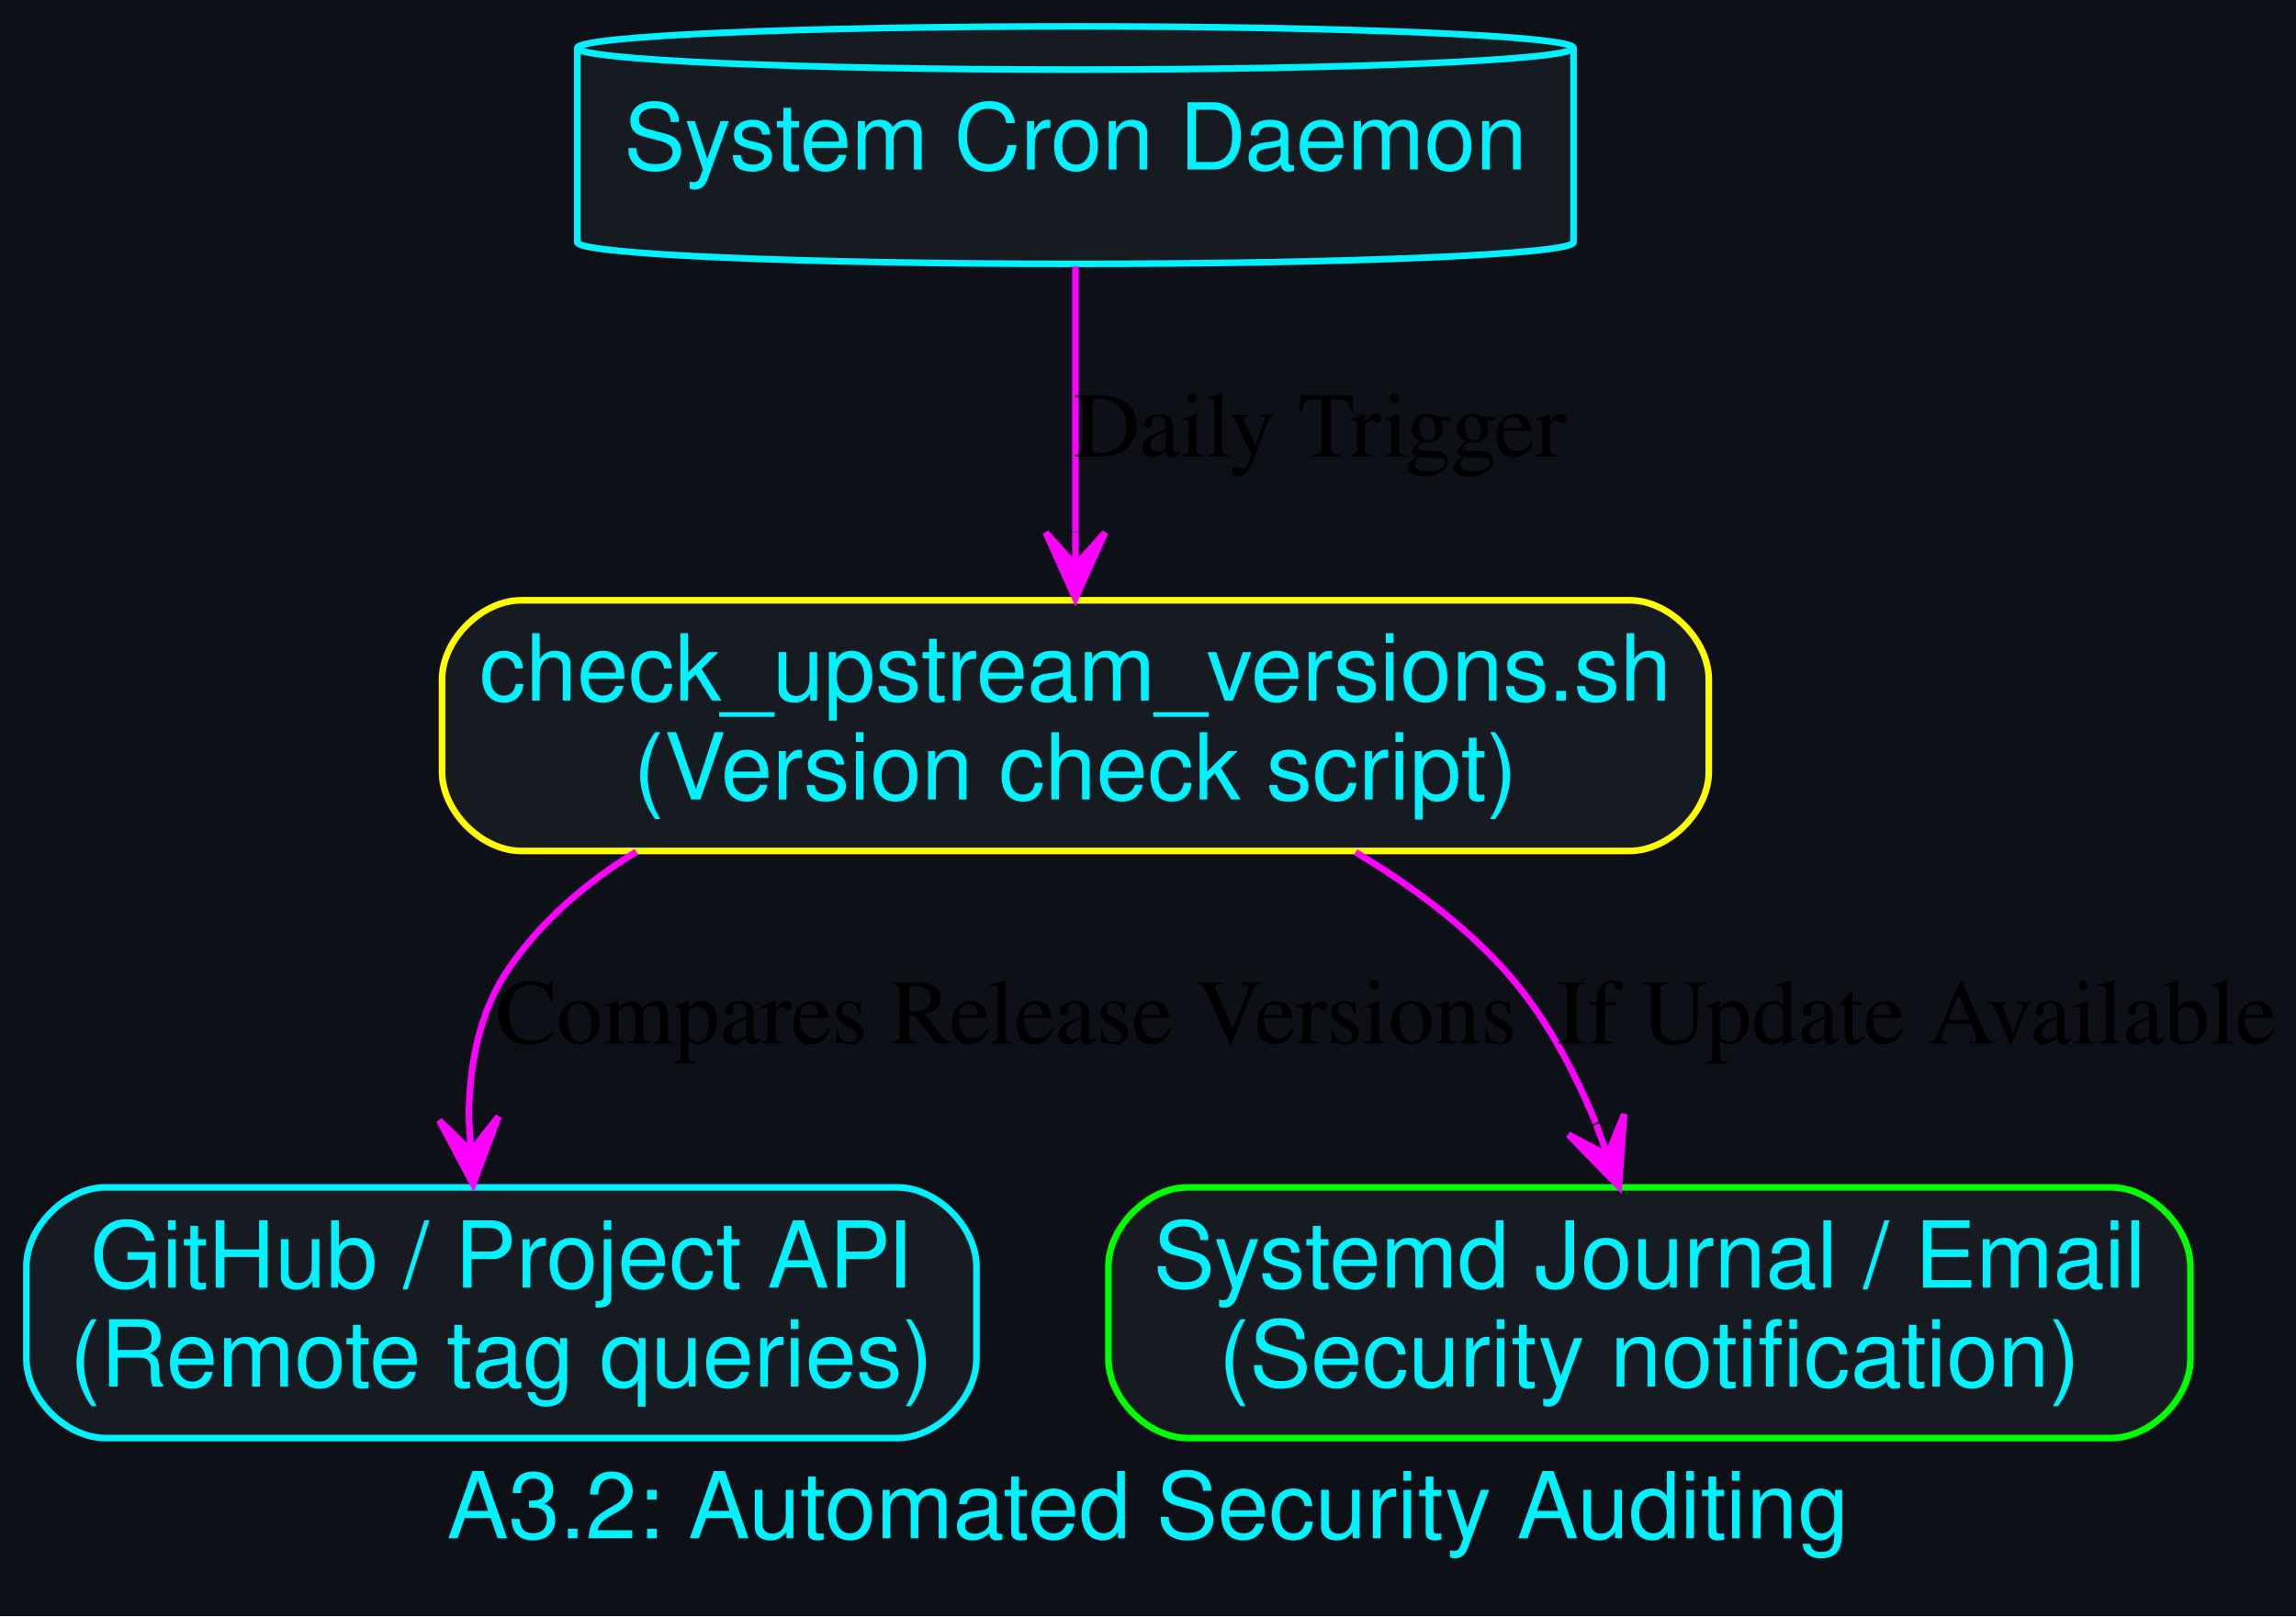
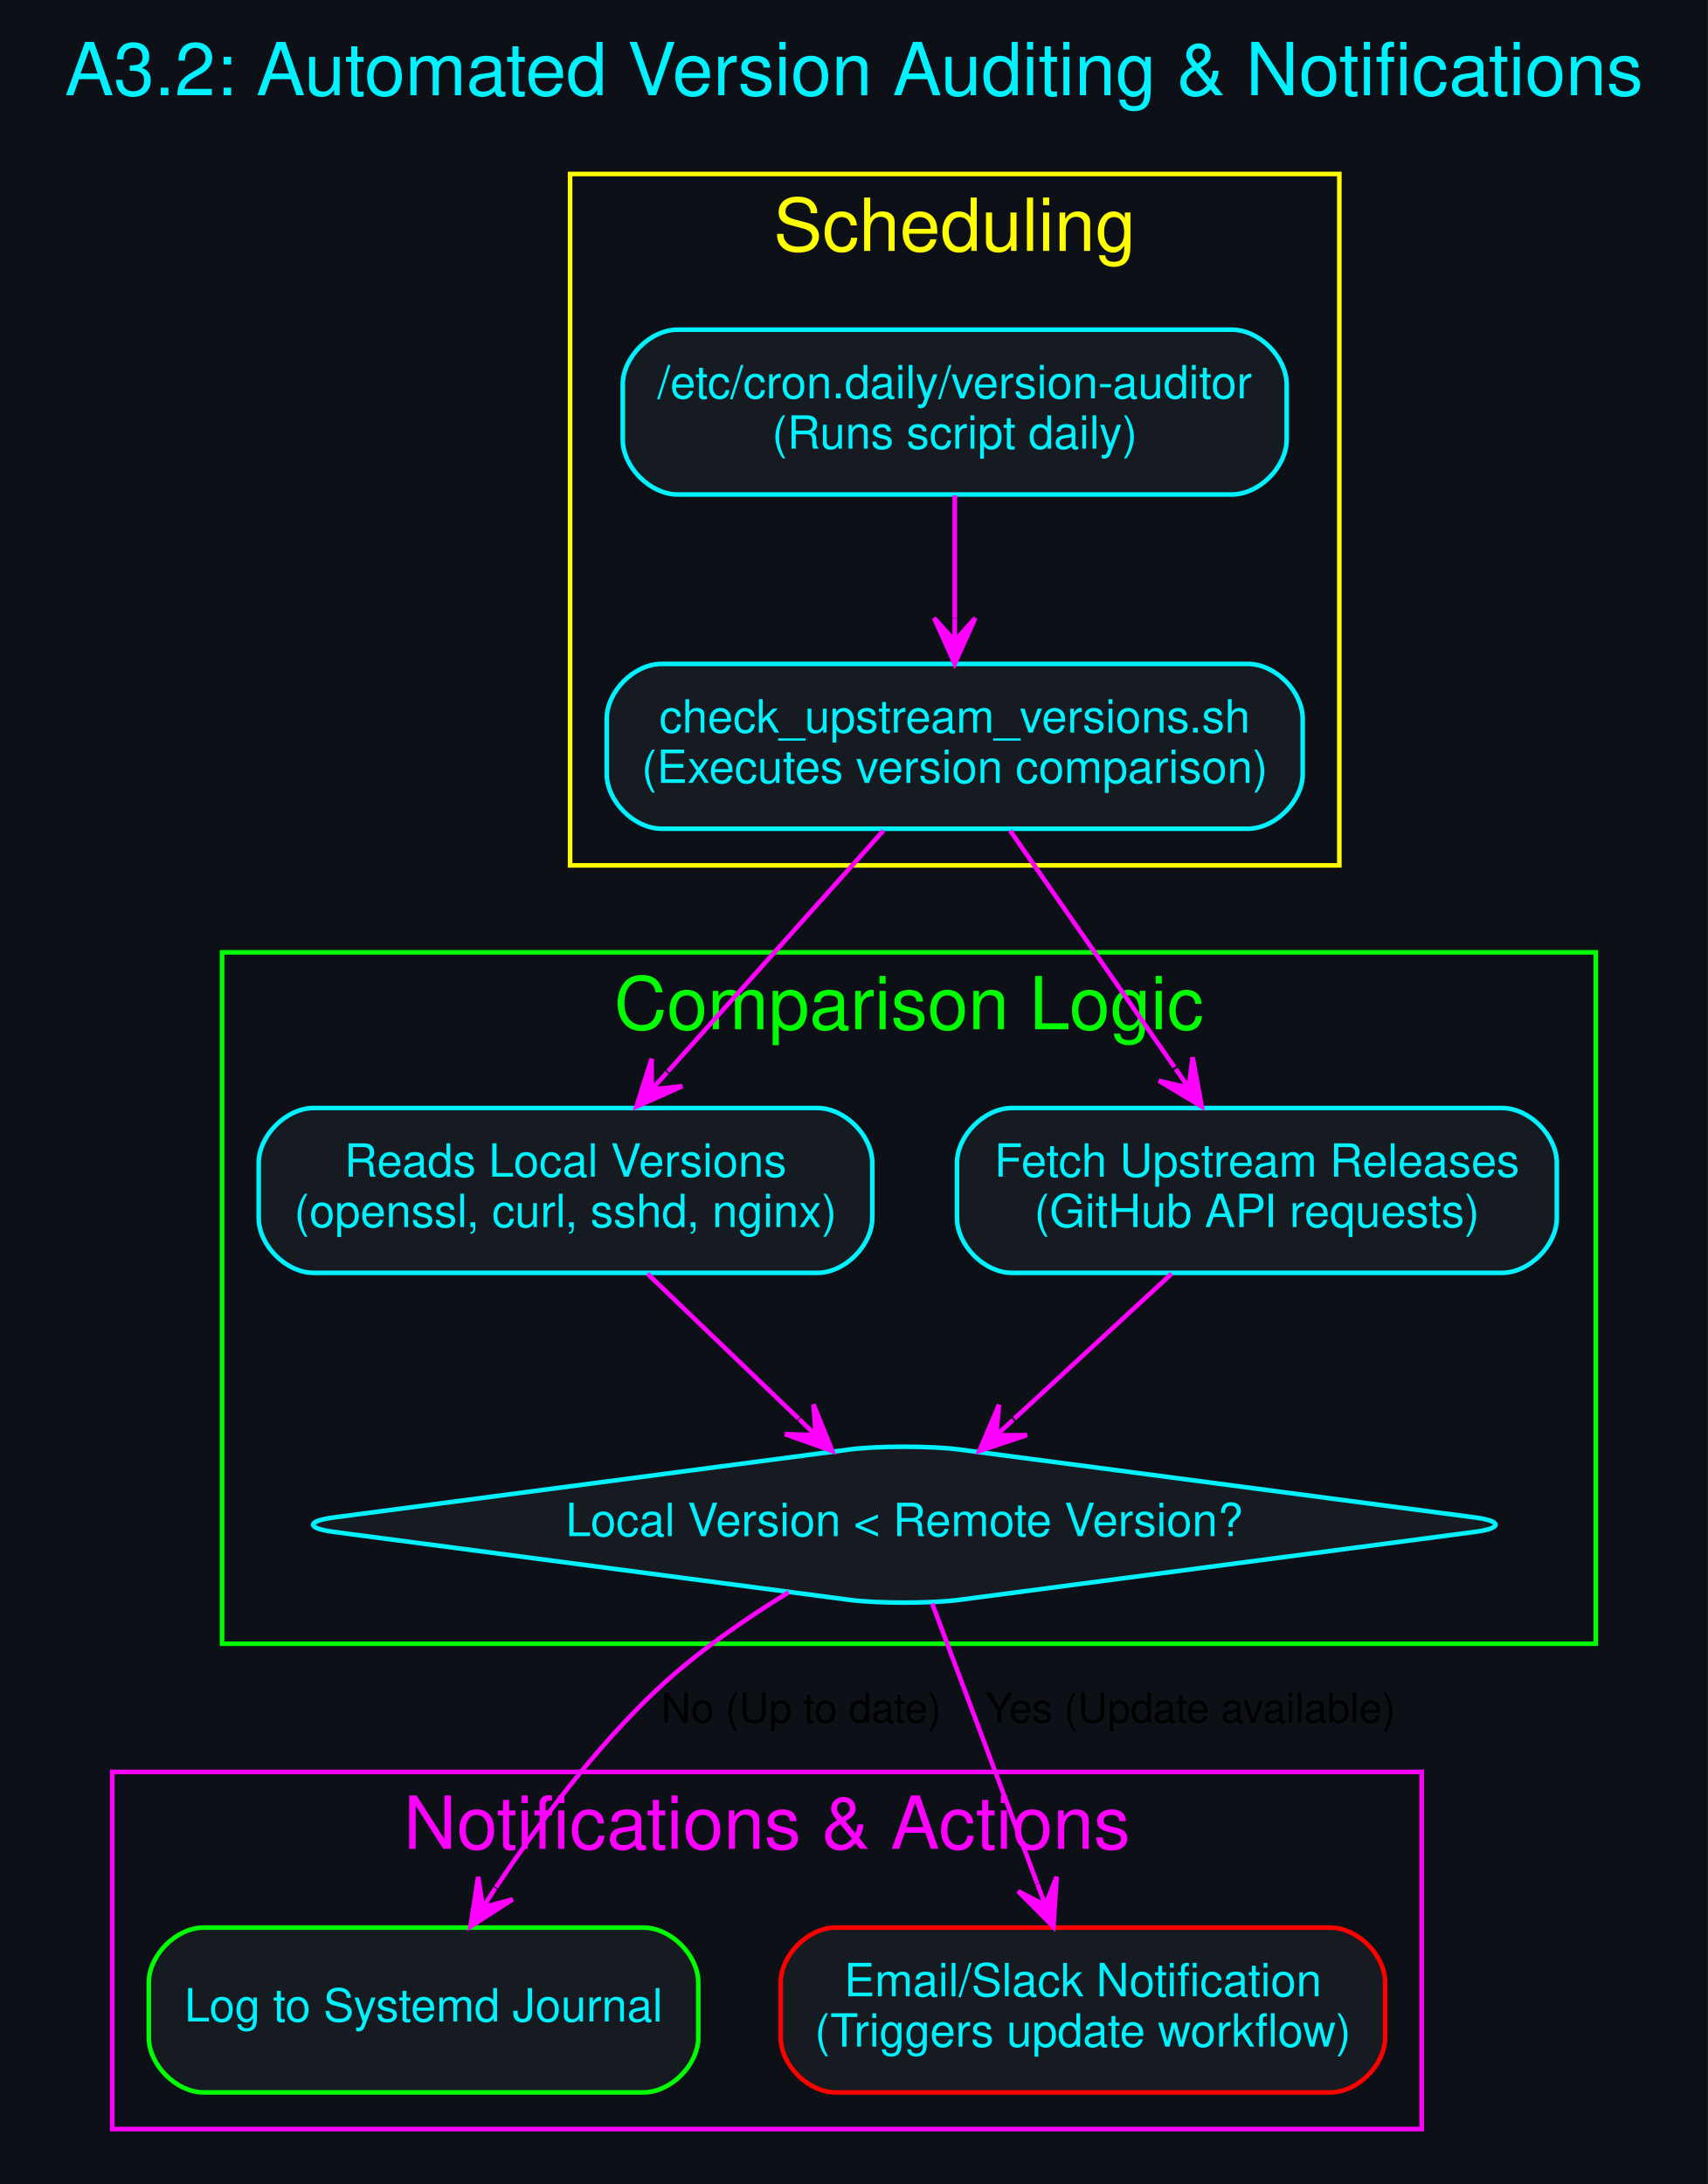
- <svg xmlns="http://www.w3.org/2000/svg" width="348pt" height="245pt" viewBox="0.00 0.00 348.00 245.00">
-   <g id="graph0" class="graph" transform="scale(1 1) rotate(0) translate(4 241)">
-     <polygon fill="#0d1117" stroke="transparent" points="-4,4 -4,-241 344,-241 344,4 -4,4" />
-     <text text-anchor="middle" x="170" y="-7.8" font-family="Helvetica,sans-Serif" font-size="14.00" fill="#00f2ff">A3.2: Automated Security Auditing</text>
+ <svg xmlns="http://www.w3.org/2000/svg" width="373pt" height="477pt" viewBox="0.00 0.00 373.00 477.00">
+   <g id="graph0" class="graph" transform="scale(1 1) rotate(0) translate(4 473)">
+     <polygon fill="#0d1117" stroke="transparent" points="-4,4 -4,-473 369,-473 369,4 -4,4" />
+     <text text-anchor="middle" x="182.5" y="-452.2" font-family="Helvetica,sans-Serif" font-size="16.00" fill="#00f2ff">A3.2: Automated Version Auditing &amp; Notifications</text>
+     <g id="clust1" class="cluster">
+       <polygon fill="#0d1117" stroke="#ffff00" points="120.5,-284 120.5,-435 288.5,-435 288.5,-284 120.5,-284" />
+       <text text-anchor="middle" x="204.5" y="-418.2" font-family="Helvetica,sans-Serif" font-size="16.00" fill="#ffff00">Scheduling</text>
+     </g>
+     <g id="clust2" class="cluster">
+       <polygon fill="#0d1117" stroke="#00ff00" points="44.5,-114 44.5,-265 344.5,-265 344.5,-114 44.5,-114" />
+       <text text-anchor="middle" x="194.5" y="-248.2" font-family="Helvetica,sans-Serif" font-size="16.00" fill="#00ff00">Comparison Logic</text>
+     </g>
+     <g id="clust3" class="cluster">
+       <polygon fill="#0d1117" stroke="#ff00ff" points="20.5,-8 20.5,-86 306.5,-86 306.5,-8 20.5,-8" />
+       <text text-anchor="middle" x="163.5" y="-69.2" font-family="Helvetica,sans-Serif" font-size="16.00" fill="#ff00ff">Notifications &amp; Actions</text>
+     </g>
    <g id="node1" class="node">
-       <path fill="#161b22" stroke="#00f2ff" d="M234.5,-233.73C234.5,-235.53 200.66,-237 159,-237 117.34,-237 83.5,-235.53 83.5,-233.73 83.5,-233.73 83.5,-204.27 83.5,-204.27 83.5,-202.47 117.34,-201 159,-201 200.66,-201 234.5,-202.47 234.5,-204.27 234.5,-204.27 234.5,-233.73 234.5,-233.73" />
-       <path fill="none" stroke="#00f2ff" d="M234.5,-233.73C234.5,-231.92 200.66,-230.45 159,-230.45 117.34,-230.45 83.5,-231.92 83.5,-233.73" />
-       <text text-anchor="middle" x="159" y="-215.3" font-family="Helvetica,sans-Serif" font-size="14.00" fill="#00f2ff">System Cron Daemon</text>
+       <path fill="#161b22" stroke="#00f2ff" d="M265,-401C265,-401 144,-401 144,-401 138,-401 132,-395 132,-389 132,-389 132,-377 132,-377 132,-371 138,-365 144,-365 144,-365 265,-365 265,-365 271,-365 277,-371 277,-377 277,-377 277,-389 277,-389 277,-395 271,-401 265,-401" />
+       <text text-anchor="middle" x="204.5" y="-386" font-family="Helvetica,sans-Serif" font-size="10.00" fill="#00f2ff">/etc/cron.daily/version-auditor</text>
+       <text text-anchor="middle" x="204.5" y="-375" font-family="Helvetica,sans-Serif" font-size="10.00" fill="#00f2ff">(Runs script daily)</text>
    </g>
    <g id="node2" class="node">
-       <path fill="#161b22" stroke="#ffff00" d="M243,-150C243,-150 75,-150 75,-150 69,-150 63,-144 63,-138 63,-138 63,-124 63,-124 63,-118 69,-112 75,-112 75,-112 243,-112 243,-112 249,-112 255,-118 255,-124 255,-124 255,-138 255,-138 255,-144 249,-150 243,-150" />
-       <text text-anchor="middle" x="159" y="-134.8" font-family="Helvetica,sans-Serif" font-size="14.00" fill="#00f2ff">check_upstream_versions.sh</text>
-       <text text-anchor="middle" x="159" y="-119.8" font-family="Helvetica,sans-Serif" font-size="14.00" fill="#00f2ff">(Version check script)</text>
+       <path fill="#161b22" stroke="#00f2ff" d="M268.5,-328C268.5,-328 140.5,-328 140.5,-328 134.5,-328 128.5,-322 128.5,-316 128.5,-316 128.5,-304 128.5,-304 128.5,-298 134.5,-292 140.5,-292 140.5,-292 268.5,-292 268.5,-292 274.5,-292 280.5,-298 280.5,-304 280.5,-304 280.5,-316 280.5,-316 280.5,-322 274.5,-328 268.5,-328" />
+       <text text-anchor="middle" x="204.5" y="-313" font-family="Helvetica,sans-Serif" font-size="10.00" fill="#00f2ff">check_upstream_versions.sh</text>
+       <text text-anchor="middle" x="204.5" y="-302" font-family="Helvetica,sans-Serif" font-size="10.00" fill="#00f2ff">(Executes version comparison)</text>
    </g>
    <g id="edge1" class="edge">
-       <path fill="none" stroke="#ff00ff" d="M159,-200.6C159,-189.06 159,-173.65 159,-160.36" />
-       <polygon fill="#ff00ff" stroke="#ff00ff" points="159,-150.27 163.5,-160.27 159,-155.27 159,-160.27 159,-160.27 159,-160.27 159,-155.27 154.5,-160.27 159,-150.27 159,-150.27" />
-       <text text-anchor="middle" x="196" y="-171.8" font-family="Times,serif" font-size="14.00">Daily Trigger</text>
+       <path fill="none" stroke="#ff00ff" d="M204.5,-364.81C204.5,-356.79 204.5,-347.05 204.5,-338.07" />
+       <polygon fill="#ff00ff" stroke="#ff00ff" points="204.5,-328.03 209,-338.03 204.5,-333.03 204.5,-338.03 204.5,-338.03 204.5,-338.03 204.5,-333.03 200,-338.03 204.5,-328.03 204.5,-328.03" />
    </g>
    <g id="node3" class="node">
-       <path fill="#161b22" stroke="#00f2ff" d="M132,-61C132,-61 12,-61 12,-61 6,-61 0,-55 0,-49 0,-49 0,-35 0,-35 0,-29 6,-23 12,-23 12,-23 132,-23 132,-23 138,-23 144,-29 144,-35 144,-35 144,-49 144,-49 144,-55 138,-61 132,-61" />
-       <text text-anchor="middle" x="72" y="-45.8" font-family="Helvetica,sans-Serif" font-size="14.00" fill="#00f2ff">GitHub / Project API</text>
-       <text text-anchor="middle" x="72" y="-30.8" font-family="Helvetica,sans-Serif" font-size="14.00" fill="#00f2ff">(Remote tag queries)</text>
+       <path fill="#161b22" stroke="#00f2ff" d="M174.5,-231C174.5,-231 64.5,-231 64.5,-231 58.5,-231 52.5,-225 52.5,-219 52.5,-219 52.5,-207 52.5,-207 52.5,-201 58.5,-195 64.5,-195 64.5,-195 174.5,-195 174.5,-195 180.5,-195 186.5,-201 186.5,-207 186.5,-207 186.5,-219 186.5,-219 186.5,-225 180.5,-231 174.5,-231" />
+       <text text-anchor="middle" x="119.5" y="-216" font-family="Helvetica,sans-Serif" font-size="10.00" fill="#00f2ff">Reads Local Versions</text>
+       <text text-anchor="middle" x="119.5" y="-205" font-family="Helvetica,sans-Serif" font-size="10.00" fill="#00f2ff">(openssl, curl, sshd, nginx)</text>
    </g>
    <g id="edge2" class="edge">
-       <path fill="none" stroke="#ff00ff" d="M92.46,-111.89C84.83,-107.22 78,-101.36 73,-94 68.57,-87.48 67.1,-79.33 67.06,-71.47" />
-       <polygon fill="#ff00ff" stroke="#ff00ff" points="67.72,-61.47 71.56,-71.74 67.39,-66.46 67.07,-71.45 67.07,-71.45 67.07,-71.45 67.39,-66.46 62.58,-71.15 67.72,-61.47 67.72,-61.47" />
-       <text text-anchor="middle" x="148.5" y="-82.8" font-family="Times,serif" font-size="14.00">Compares Release Versions</text>
+       <path fill="none" stroke="#ff00ff" d="M188.91,-291.58C175.73,-276.84 156.68,-255.56 141.88,-239.01" />
+       <polygon fill="#ff00ff" stroke="#ff00ff" points="134.99,-231.31 145.01,-235.77 138.33,-235.04 141.66,-238.77 141.66,-238.77 141.66,-238.77 138.33,-235.04 138.31,-241.77 134.99,-231.31 134.99,-231.31" />
    </g>
    <g id="node4" class="node">
-       <path fill="#161b22" stroke="#00ff00" d="M316,-61C316,-61 176,-61 176,-61 170,-61 164,-55 164,-49 164,-49 164,-35 164,-35 164,-29 170,-23 176,-23 176,-23 316,-23 316,-23 322,-23 328,-29 328,-35 328,-35 328,-49 328,-49 328,-55 322,-61 316,-61" />
-       <text text-anchor="middle" x="246" y="-45.8" font-family="Helvetica,sans-Serif" font-size="14.00" fill="#00f2ff">Systemd Journal / Email</text>
-       <text text-anchor="middle" x="246" y="-30.8" font-family="Helvetica,sans-Serif" font-size="14.00" fill="#00f2ff">(Security notification)</text>
+       <path fill="#161b22" stroke="#00f2ff" d="M324,-231C324,-231 217,-231 217,-231 211,-231 205,-225 205,-219 205,-219 205,-207 205,-207 205,-201 211,-195 217,-195 217,-195 324,-195 324,-195 330,-195 336,-201 336,-207 336,-207 336,-219 336,-219 336,-225 330,-231 324,-231" />
+       <text text-anchor="middle" x="270.5" y="-216" font-family="Helvetica,sans-Serif" font-size="10.00" fill="#00f2ff">Fetch Upstream Releases</text>
+       <text text-anchor="middle" x="270.5" y="-205" font-family="Helvetica,sans-Serif" font-size="10.00" fill="#00f2ff">(GitHub API requests)</text>
    </g>
    <g id="edge3" class="edge">
-       <path fill="none" stroke="#ff00ff" d="M201.47,-111.81C209.68,-106.9 217.68,-100.98 224,-94 229.98,-87.4 234.51,-78.91 237.86,-70.77" />
-       <polygon fill="#ff00ff" stroke="#ff00ff" points="241.37,-61.15 242.17,-72.09 239.66,-65.85 237.94,-70.54 237.94,-70.54 237.94,-70.54 239.66,-65.85 233.72,-69 241.37,-61.15 241.37,-61.15" />
-       <text text-anchor="middle" x="286.5" y="-82.8" font-family="Times,serif" font-size="14.00">If Update Available</text>
+       <path fill="none" stroke="#ff00ff" d="M216.61,-291.58C226.65,-277.11 241.09,-256.33 252.5,-239.92" />
+       <polygon fill="#ff00ff" stroke="#ff00ff" points="258.47,-231.31 256.46,-242.09 255.62,-235.42 252.77,-239.53 252.77,-239.53 252.77,-239.53 255.62,-235.42 249.07,-236.96 258.47,-231.31 258.47,-231.31" />
+     </g>
+     <g id="node5" class="node">
+       <path fill="#161b22" stroke="#00f2ff" d="M181.6,-156.43C181.6,-156.43 68.84,-141.57 68.84,-141.57 62.89,-140.78 62.89,-139.22 68.84,-138.43 68.84,-138.43 181.6,-123.57 181.6,-123.57 187.55,-122.78 199.45,-122.78 205.4,-123.57 205.4,-123.57 318.16,-138.43 318.16,-138.43 324.11,-139.22 324.11,-140.78 318.16,-141.57 318.16,-141.57 205.4,-156.43 205.4,-156.43 199.45,-157.22 187.55,-157.22 181.6,-156.43" />
+       <text text-anchor="middle" x="193.5" y="-137.5" font-family="Helvetica,sans-Serif" font-size="10.00" fill="#00f2ff">Local Version &lt; Remote Version?</text>
+     </g>
+     <g id="edge4" class="edge">
+       <path fill="none" stroke="#ff00ff" d="M137.41,-194.81C147.33,-185.3 159.76,-173.38 170.39,-163.17" />
+       <polygon fill="#ff00ff" stroke="#ff00ff" points="177.76,-156.1 173.66,-166.27 174.15,-159.56 170.55,-163.02 170.55,-163.02 170.55,-163.02 174.15,-159.56 167.43,-159.78 177.76,-156.1 177.76,-156.1" />
+     </g>
+     <g id="edge5" class="edge">
+       <path fill="none" stroke="#ff00ff" d="M251.86,-194.81C241.55,-185.3 228.61,-173.38 217.54,-163.17" />
+       <polygon fill="#ff00ff" stroke="#ff00ff" points="209.88,-156.1 220.28,-159.57 213.55,-159.49 217.23,-162.88 217.23,-162.88 217.23,-162.88 213.55,-159.49 214.18,-166.19 209.88,-156.1 209.88,-156.1" />
+     </g>
+     <g id="node6" class="node">
+       <path fill="#161b22" stroke="#00ff00" d="M136.5,-52C136.5,-52 40.5,-52 40.5,-52 34.5,-52 28.5,-46 28.5,-40 28.5,-40 28.5,-28 28.5,-28 28.5,-22 34.5,-16 40.5,-16 40.5,-16 136.5,-16 136.5,-16 142.5,-16 148.5,-22 148.5,-28 148.5,-28 148.5,-40 148.5,-40 148.5,-46 142.5,-52 136.5,-52" />
+       <text text-anchor="middle" x="88.5" y="-31.5" font-family="Helvetica,sans-Serif" font-size="10.00" fill="#00f2ff">Log to Systemd Journal</text>
+     </g>
+     <g id="edge6" class="edge">
+       <path fill="none" stroke="#ff00ff" d="M168.22,-125.22C158.67,-119.37 148.05,-112.04 139.5,-104 125.97,-91.28 113.52,-74.58 104.31,-60.8" />
+       <polygon fill="#ff00ff" stroke="#ff00ff" points="98.75,-52.23 107.97,-58.17 101.47,-56.42 104.19,-60.62 104.19,-60.62 104.19,-60.62 101.47,-56.42 100.42,-63.07 98.75,-52.23 98.75,-52.23" />
+       <text text-anchor="middle" x="171" y="-96.8" font-family="Helvetica,sans-Serif" font-size="9.00">No (Up to date)</text>
+     </g>
+     <g id="node7" class="node">
+       <path fill="#161b22" stroke="#ff0000" d="M286.5,-52C286.5,-52 178.5,-52 178.5,-52 172.5,-52 166.5,-46 166.5,-40 166.5,-40 166.5,-28 166.5,-28 166.5,-22 172.5,-16 178.5,-16 178.5,-16 286.5,-16 286.5,-16 292.5,-16 298.5,-22 298.5,-28 298.5,-28 298.5,-40 298.5,-40 298.5,-46 292.5,-52 286.5,-52" />
+       <text text-anchor="middle" x="232.5" y="-37" font-family="Helvetica,sans-Serif" font-size="10.00" fill="#00f2ff">Email/Slack Notification</text>
+       <text text-anchor="middle" x="232.5" y="-26" font-family="Helvetica,sans-Serif" font-size="10.00" fill="#00f2ff">(Triggers update workflow)</text>
+     </g>
+     <g id="edge7" class="edge">
+       <path fill="none" stroke="#ff00ff" d="M199.59,-122.75C205.72,-106.4 215.28,-80.92 222.52,-61.62" />
+       <polygon fill="#ff00ff" stroke="#ff00ff" points="226.06,-52.17 226.76,-63.12 224.3,-56.86 222.55,-61.54 222.55,-61.54 222.55,-61.54 224.3,-56.86 218.34,-59.96 226.06,-52.17 226.06,-52.17" />
+       <text text-anchor="middle" x="256" y="-96.8" font-family="Helvetica,sans-Serif" font-size="9.00">Yes (Update available)</text>
    </g>
  </g>
</svg>
